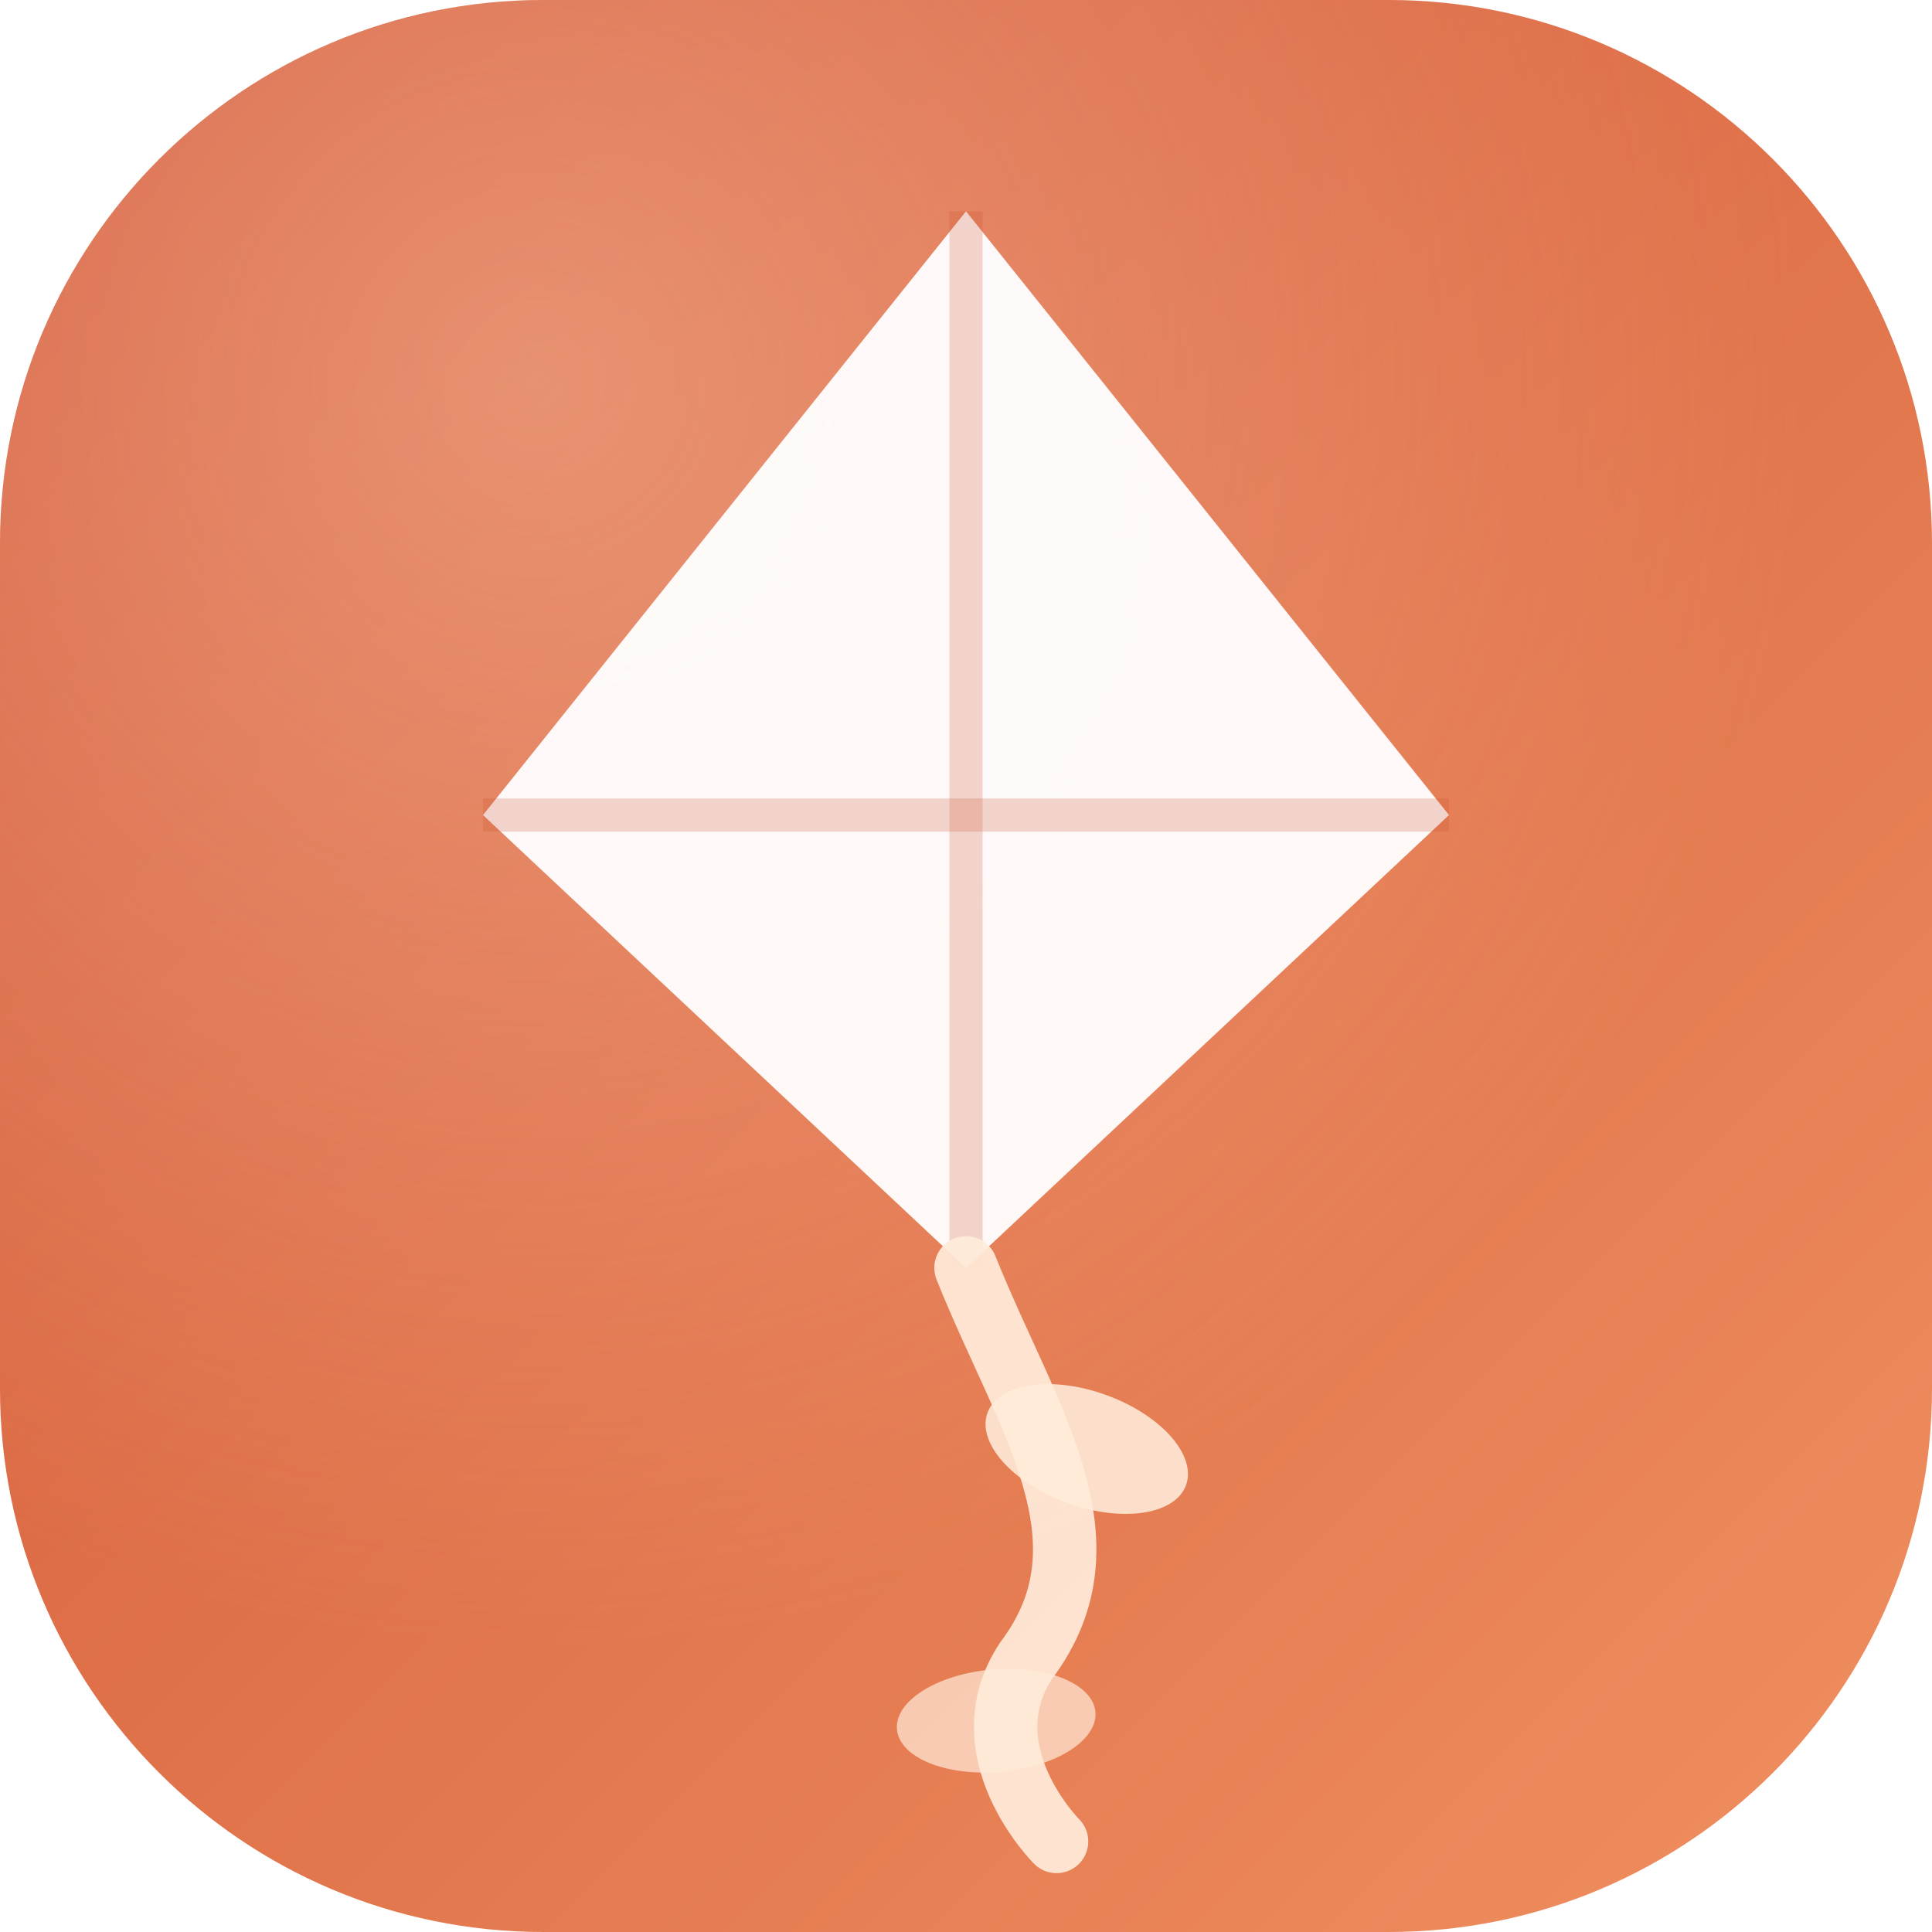
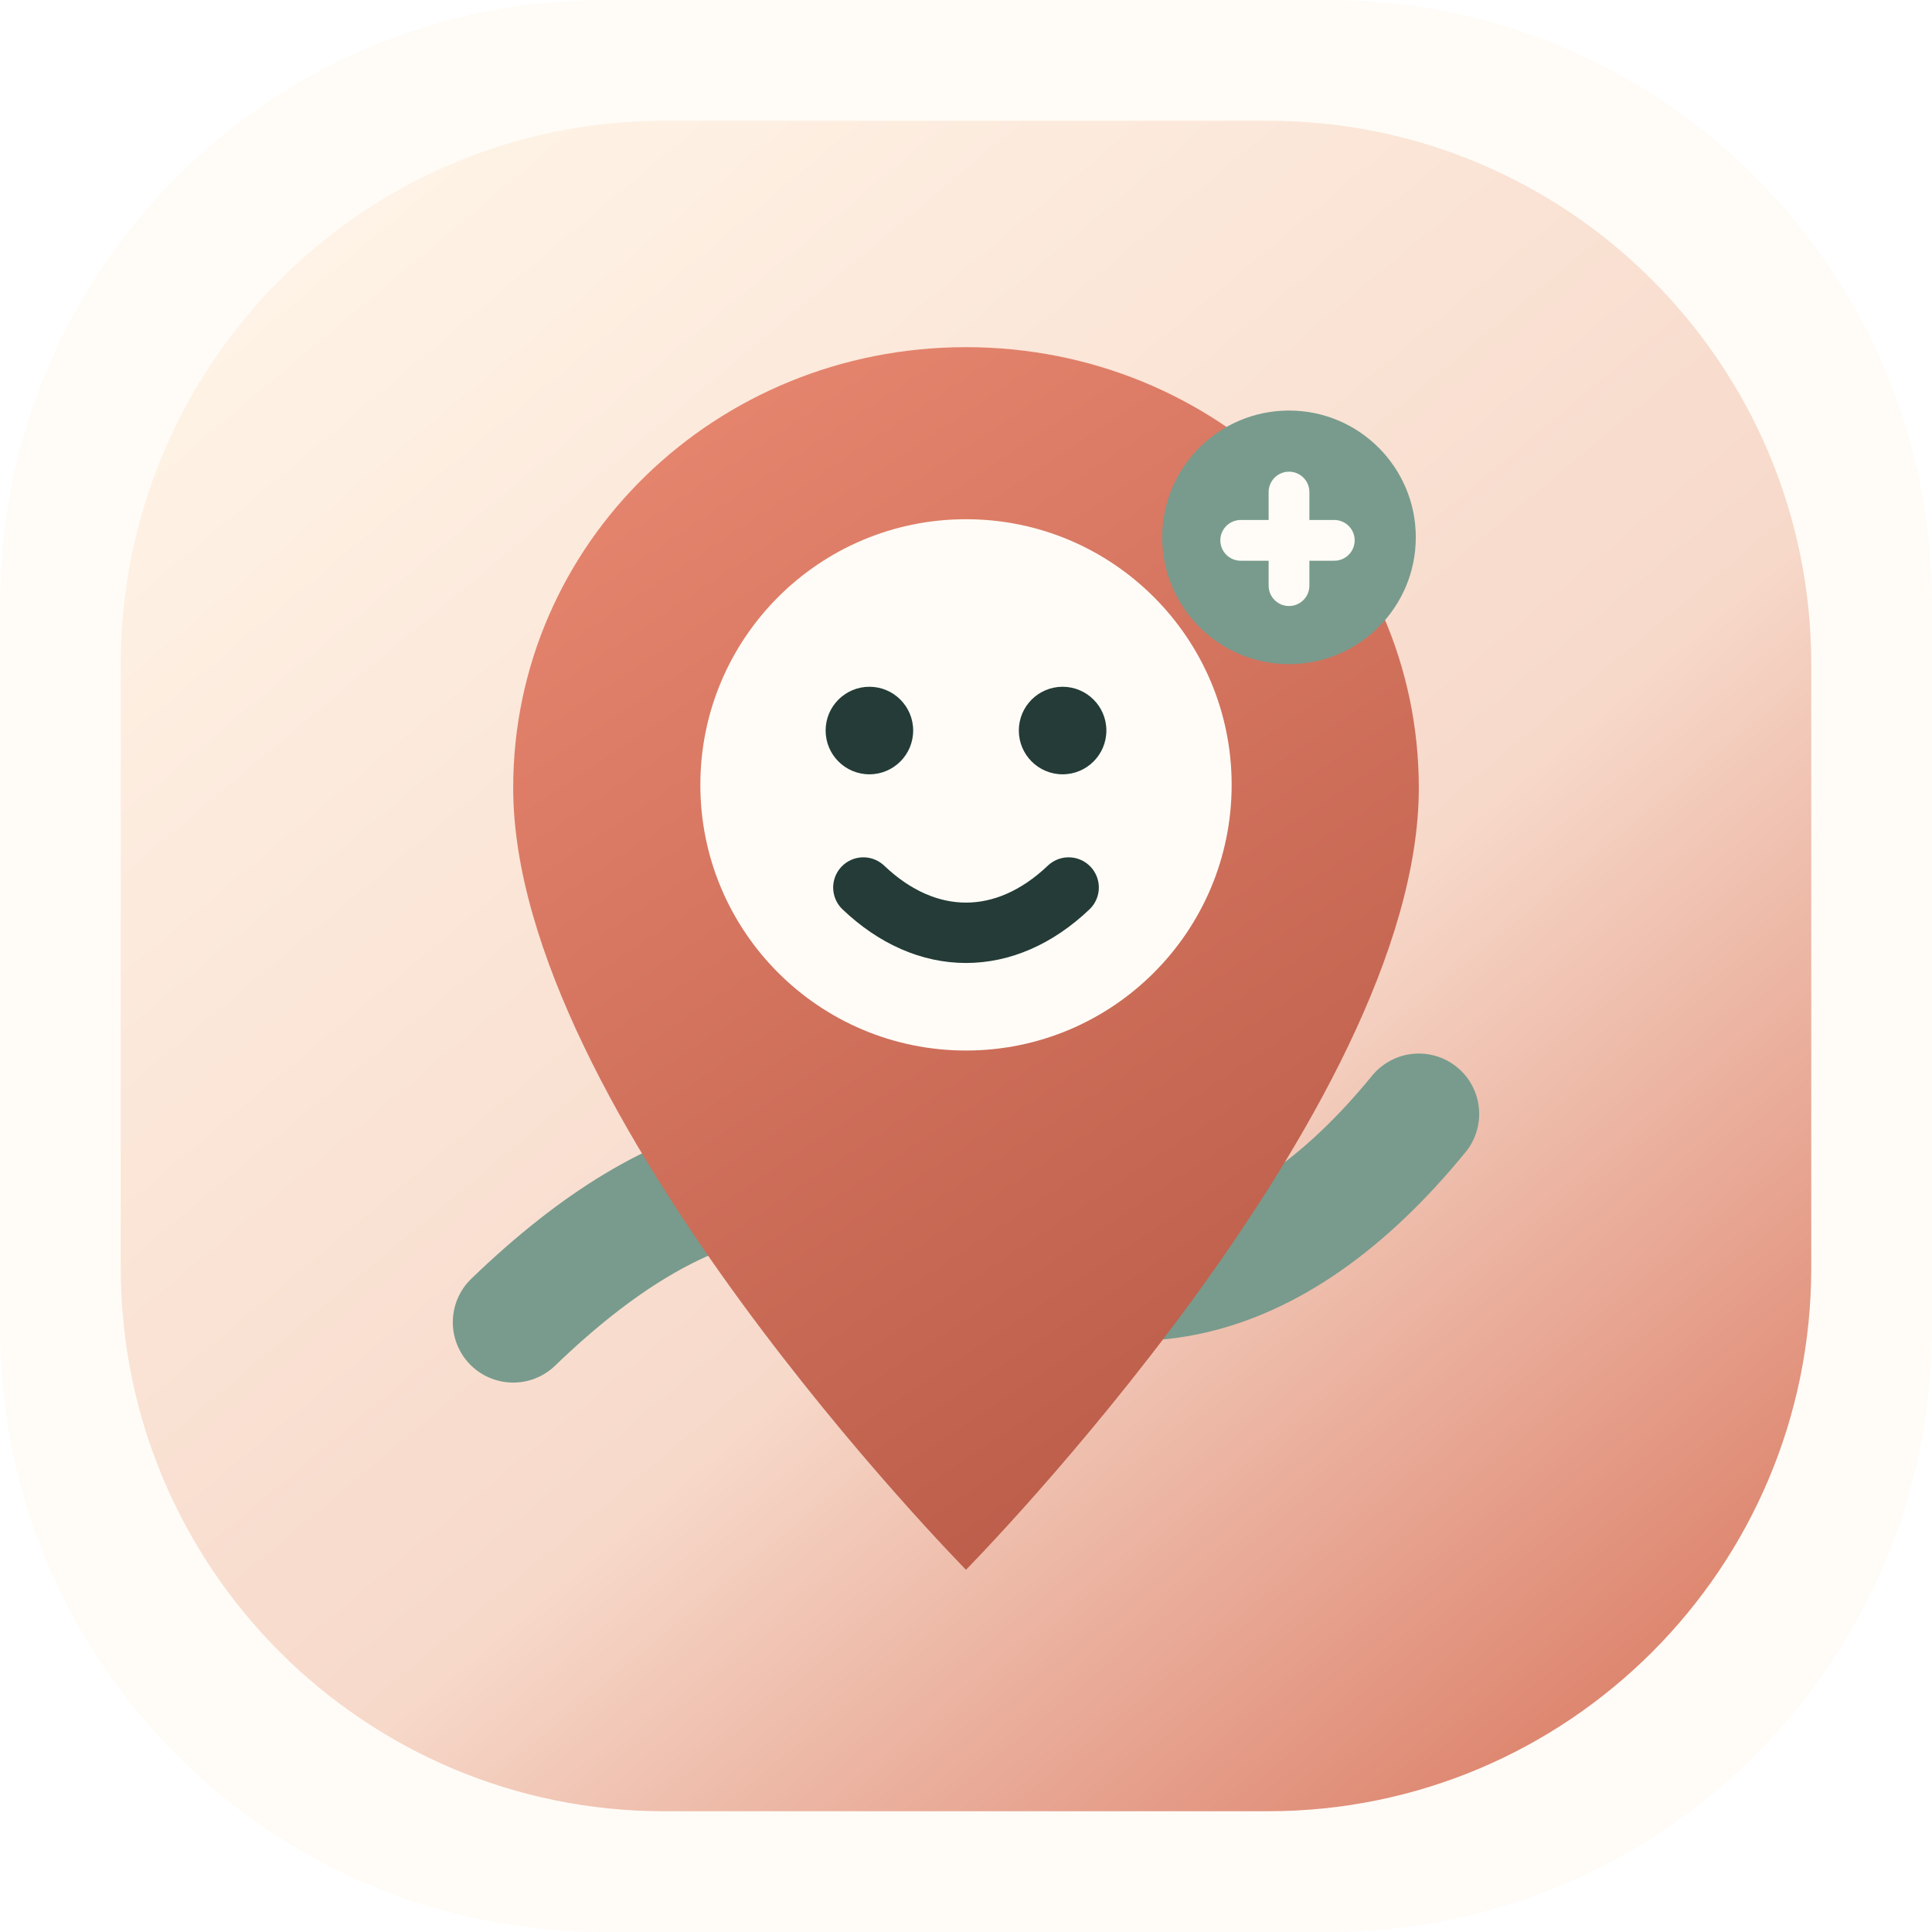
- <svg xmlns="http://www.w3.org/2000/svg" viewBox="0 0 64 64" fill="none">
+ <svg xmlns="http://www.w3.org/2000/svg" viewBox="0 0 64 64">
  <defs>
-     <linearGradient id="bg" x1="0" y1="0" x2="1" y2="1">
-       <stop offset="0%" stop-color="#d05535" />
-       <stop offset="100%" stop-color="#f09060" />
+     <linearGradient id="bg" x1="10" y1="5" x2="56" y2="60" gradientUnits="userSpaceOnUse">
+       <stop offset="0" stop-color="#FFF5E8" />
+       <stop offset=".58" stop-color="#F7D9CA" />
+       <stop offset="1" stop-color="#D9775F" />
    </linearGradient>
-     <radialGradient id="gl" cx="28%" cy="20%" r="65%">
-       <stop offset="0%" stop-color="rgba(255,210,185,0.42)" />
-       <stop offset="100%" stop-color="rgba(255,210,185,0)" />
-     </radialGradient>
+     <linearGradient id="pin" x1="20" y1="13" x2="44" y2="49" gradientUnits="userSpaceOnUse">
+       <stop offset="0" stop-color="#E88770" />
+       <stop offset="1" stop-color="#B85A47" />
+     </linearGradient>
  </defs>
-   <rect width="64" height="64" rx="18" fill="url(#bg)" />
-   <rect width="64" height="64" rx="18" fill="url(#gl)" />
-   <path d="M32 7L48 27L32 42L16 27Z" fill="rgba(255,255,255,0.95)" />
-   <path d="M32 7L48 27L32 27Z" fill="rgba(255,255,255,0.08)" />
-   <line x1="16" y1="27" x2="48" y2="27" stroke="rgba(200,80,45,0.22)" stroke-width="1.1" />
-   <line x1="32" y1="7" x2="32" y2="42" stroke="rgba(200,80,45,0.22)" stroke-width="1.1" />
-   <path d="M32 42C34 47 37 51 34 55C32 58 35 61 35 61" stroke="rgba(255,236,218,0.92)" stroke-width="2.1" stroke-linecap="round" fill="none" />
-   <ellipse cx="36" cy="48" rx="3.5" ry="1.9" fill="rgba(255,236,218,0.88)" transform="rotate(20 36 48)" />
-   <ellipse cx="33" cy="57" rx="3.3" ry="1.7" fill="rgba(255,236,218,0.70)" transform="rotate(-5 33 57)" />
+   <rect width="64" height="64" rx="20" fill="#FFFCF7" />
+   <rect x="4" y="4" width="56" height="56" rx="18" fill="url(#bg)" />
+   <path d="M17 43.8c5.6-5.4 10.4-6.2 15-3.2 4.8 3.2 10.1 2.3 15-3.7" fill="none" stroke="#789B8D" stroke-width="4" stroke-linecap="round" />
+   <path d="M32 11.5c-8.3 0-15 6.5-15 14.6 0 10.7 15 25.9 15 25.9s15-15.2 15-25.9c0-8.1-6.7-14.6-15-14.6Z" fill="url(#pin)" />
+   <circle cx="32" cy="26" r="8.8" fill="#FFFCF7" />
+   <circle cx="28.8" cy="24.2" r="1.45" fill="#243B37" />
+   <circle cx="35.2" cy="24.2" r="1.45" fill="#243B37" />
+   <path d="M28.6 29.4c2.1 2 4.7 2 6.8 0" fill="none" stroke="#243B37" stroke-width="2" stroke-linecap="round" />
+   <circle cx="42.7" cy="17.8" r="4.2" fill="#789B8D" />
+   <path d="M41.1 17.9h3.1M42.7 16.3v3.1" stroke="#FFFCF7" stroke-width="1.35" stroke-linecap="round" />
</svg>
